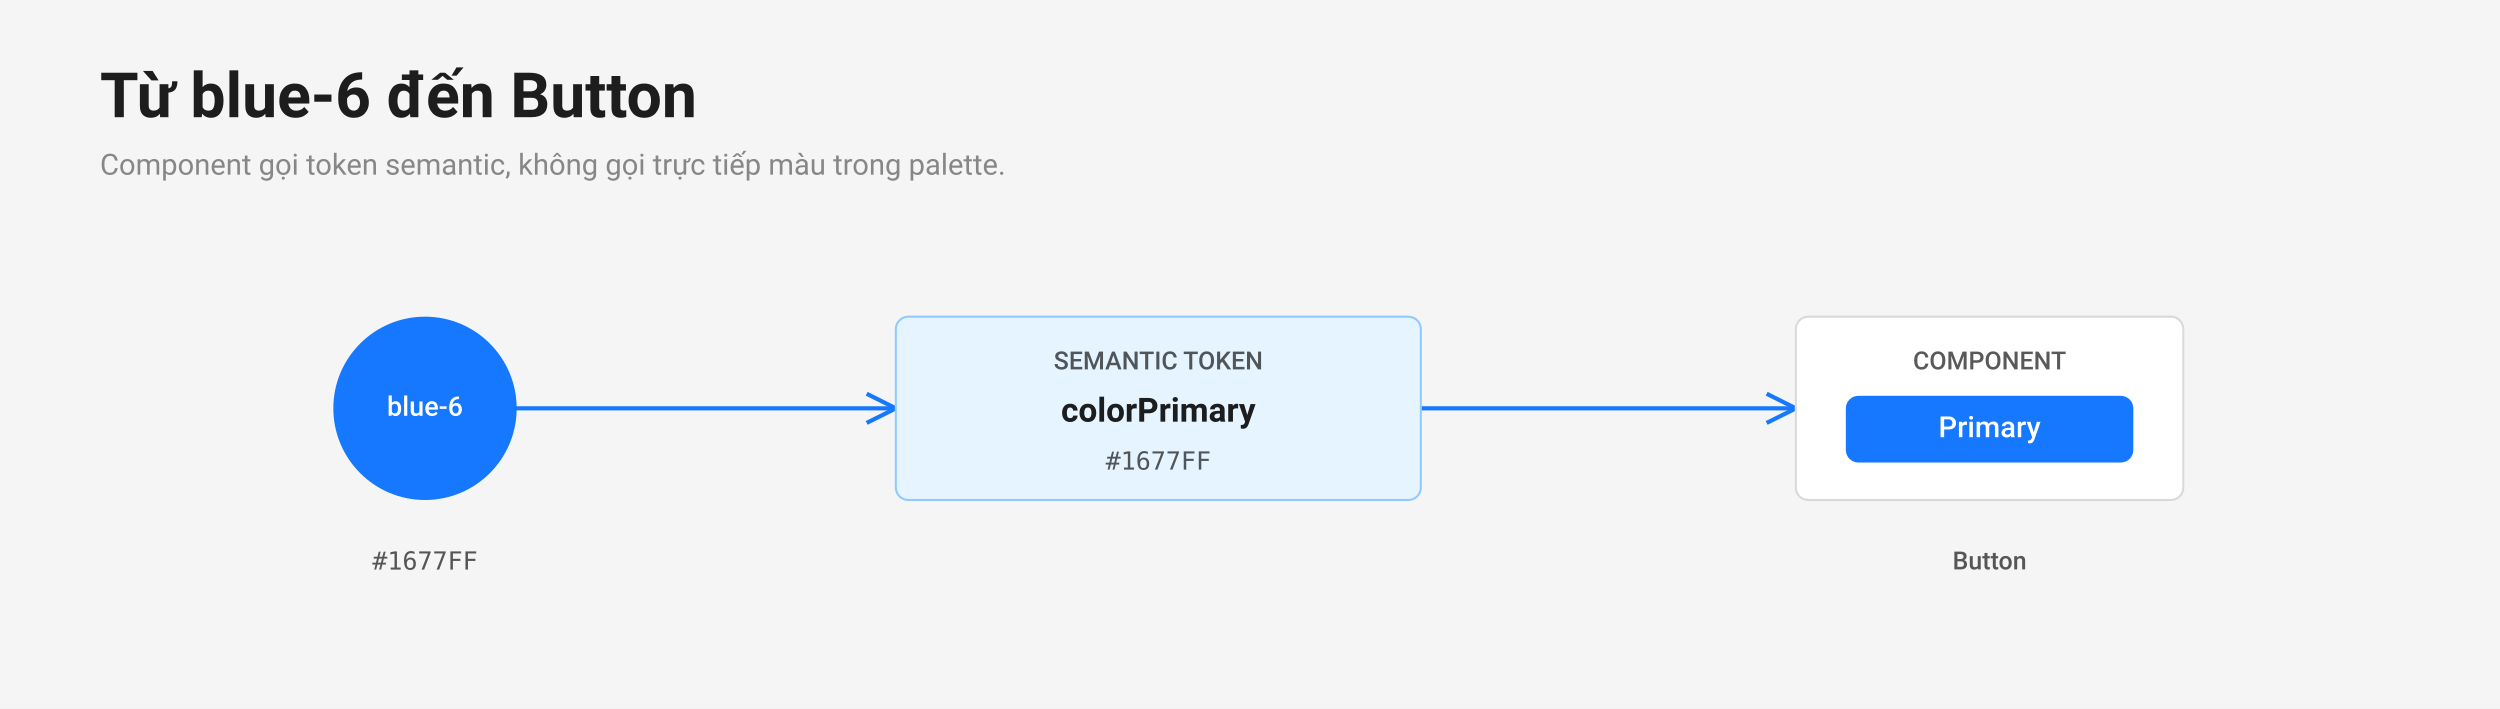
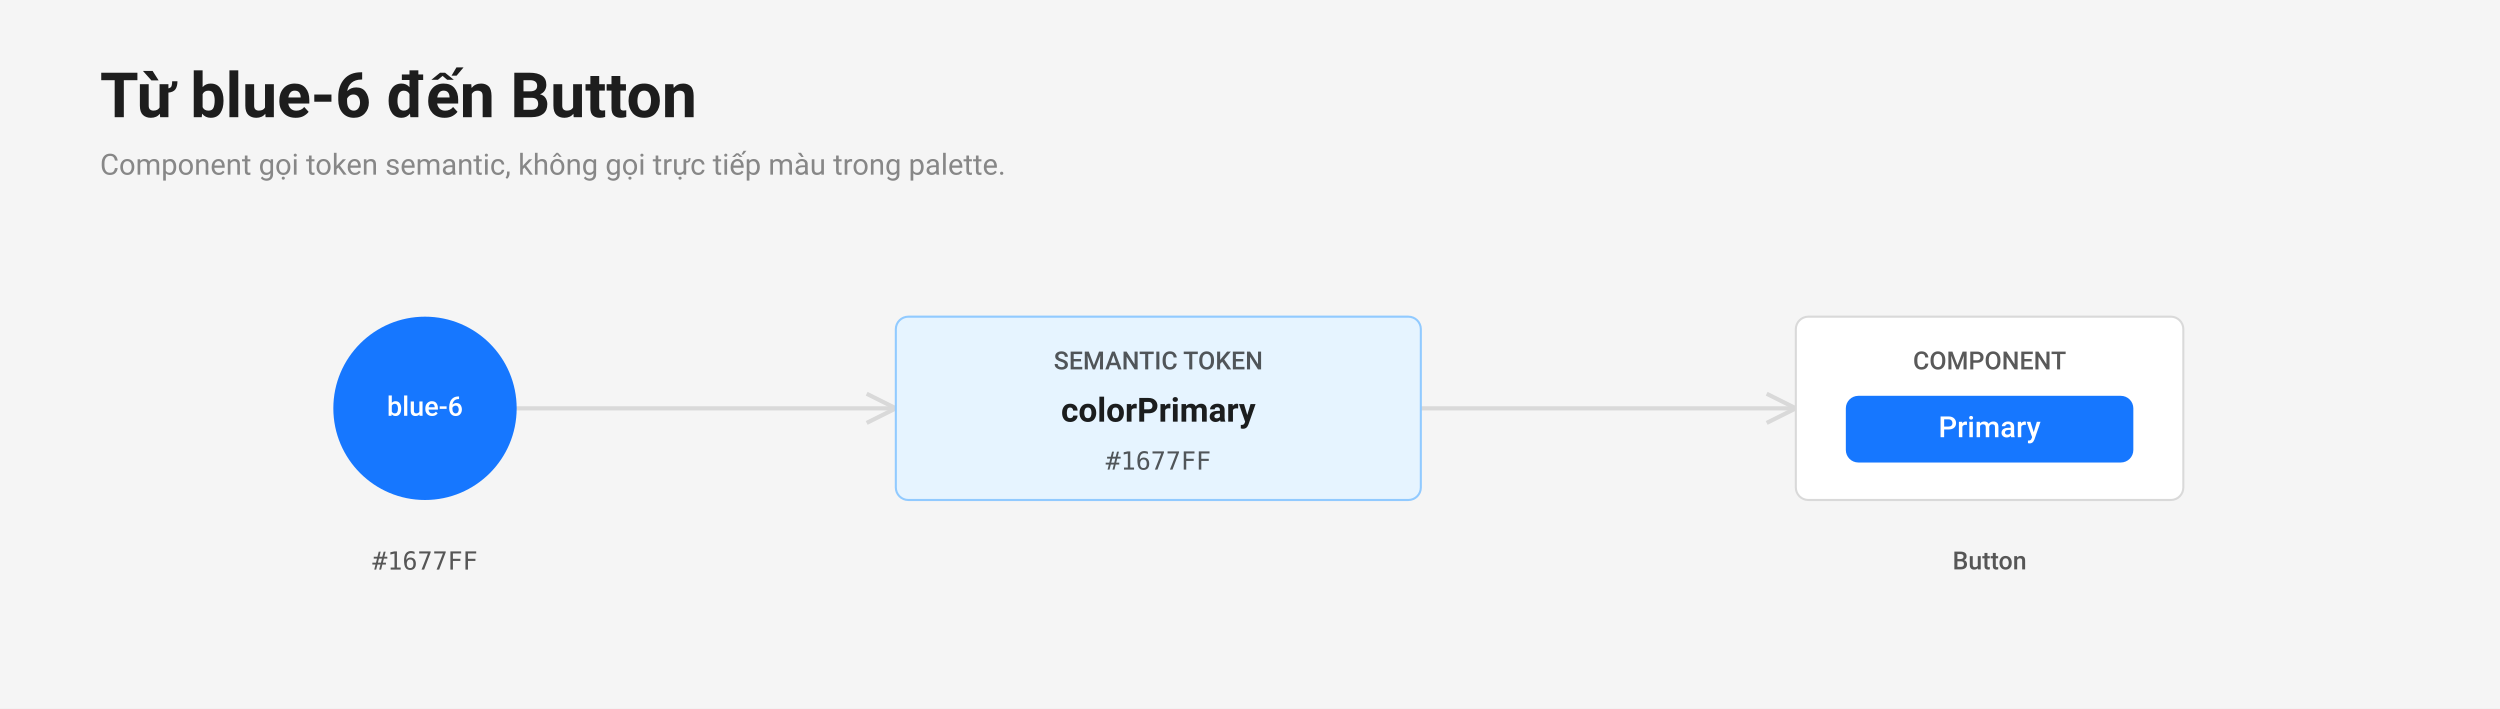
<svg xmlns="http://www.w3.org/2000/svg" width="1200" height="340" viewBox="0 0 1200 340" role="img" aria-labelledby="t d">
  <style>text{font-family:-apple-system,BlinkMacSystemFont,'Segoe UI',Roboto,'Helvetica Neue',Arial,'Noto Sans',sans-serif;dominant-baseline:middle}.h{font-size:30px;font-weight:600;fill:rgba(0,0,0,.88)}.sub{font-size:14px;fill:rgba(0,0,0,.45)}.label{font-size:12px;font-weight:500;fill:rgba(0,0,0,.65)}.title{font-size:16px;font-weight:600;fill:rgba(0,0,0,.88)}.mono{font-family:ui-monospace,SFMono-Regular,Menlo,Monaco,Consolas,monospace;font-size:12px;fill:rgba(0,0,0,.65)}</style>
  <rect width="1200" height="340" fill="#f5f5f5" />
  <text class="h" x="48" y="48">Từ blue-6 đến Button</text>
  <text class="sub" x="48" y="80">Component gọi token semantic, không gọi trực tiếp màu trong palette.</text>
-   <line x1="204" y1="196" x2="996" y2="196" stroke="#1677ff" stroke-width="2" />
+   <line x1="204" y1="196" x2="996" y2="196" stroke="#d9d9d9" stroke-width="2" />
  <circle cx="204" cy="196" r="44" fill="#1677ff" />
  <text text-anchor="middle" x="204" y="196" font-family="ui-monospace,monospace" font-size="13" font-weight="500" fill="#fff">blue-6</text>
  <text class="mono" text-anchor="middle" x="204" y="270">#1677FF</text>
-   <path d="M 416 189 L 430 196 L 416 203" fill="none" stroke="#1677ff" stroke-width="2" />
+   <path d="M 416 189 L 430 196 L 416 203" fill="none" stroke="#d9d9d9" stroke-width="2" />
  <rect x="430" y="152" width="252" height="88" rx="6" fill="#e6f4ff" stroke="#91caff" />
  <text class="label" text-anchor="middle" x="556" y="174">SEMANTIC TOKEN</text>
  <text class="title" text-anchor="middle" x="556" y="198">colorPrimary</text>
  <text class="mono" text-anchor="middle" x="556" y="222">#1677FF</text>
-   <path d="M 848 189 L 862 196 L 848 203" fill="none" stroke="#1677ff" stroke-width="2" />
+   <path d="M 848 189 L 862 196 L 848 203" fill="none" stroke="#d9d9d9" stroke-width="2" />
  <rect x="862" y="152" width="186" height="88" rx="6" fill="#fff" stroke="#d9d9d9" />
  <text class="label" text-anchor="middle" x="955" y="174">COMPONENT</text>
  <rect x="886" y="190" width="138" height="32" rx="6" fill="#1677ff" />
  <text text-anchor="middle" x="955" y="206" font-size="14" font-weight="500" fill="#fff">Primary</text>
  <text class="label" text-anchor="middle" x="955" y="270">Button</text>
</svg>
